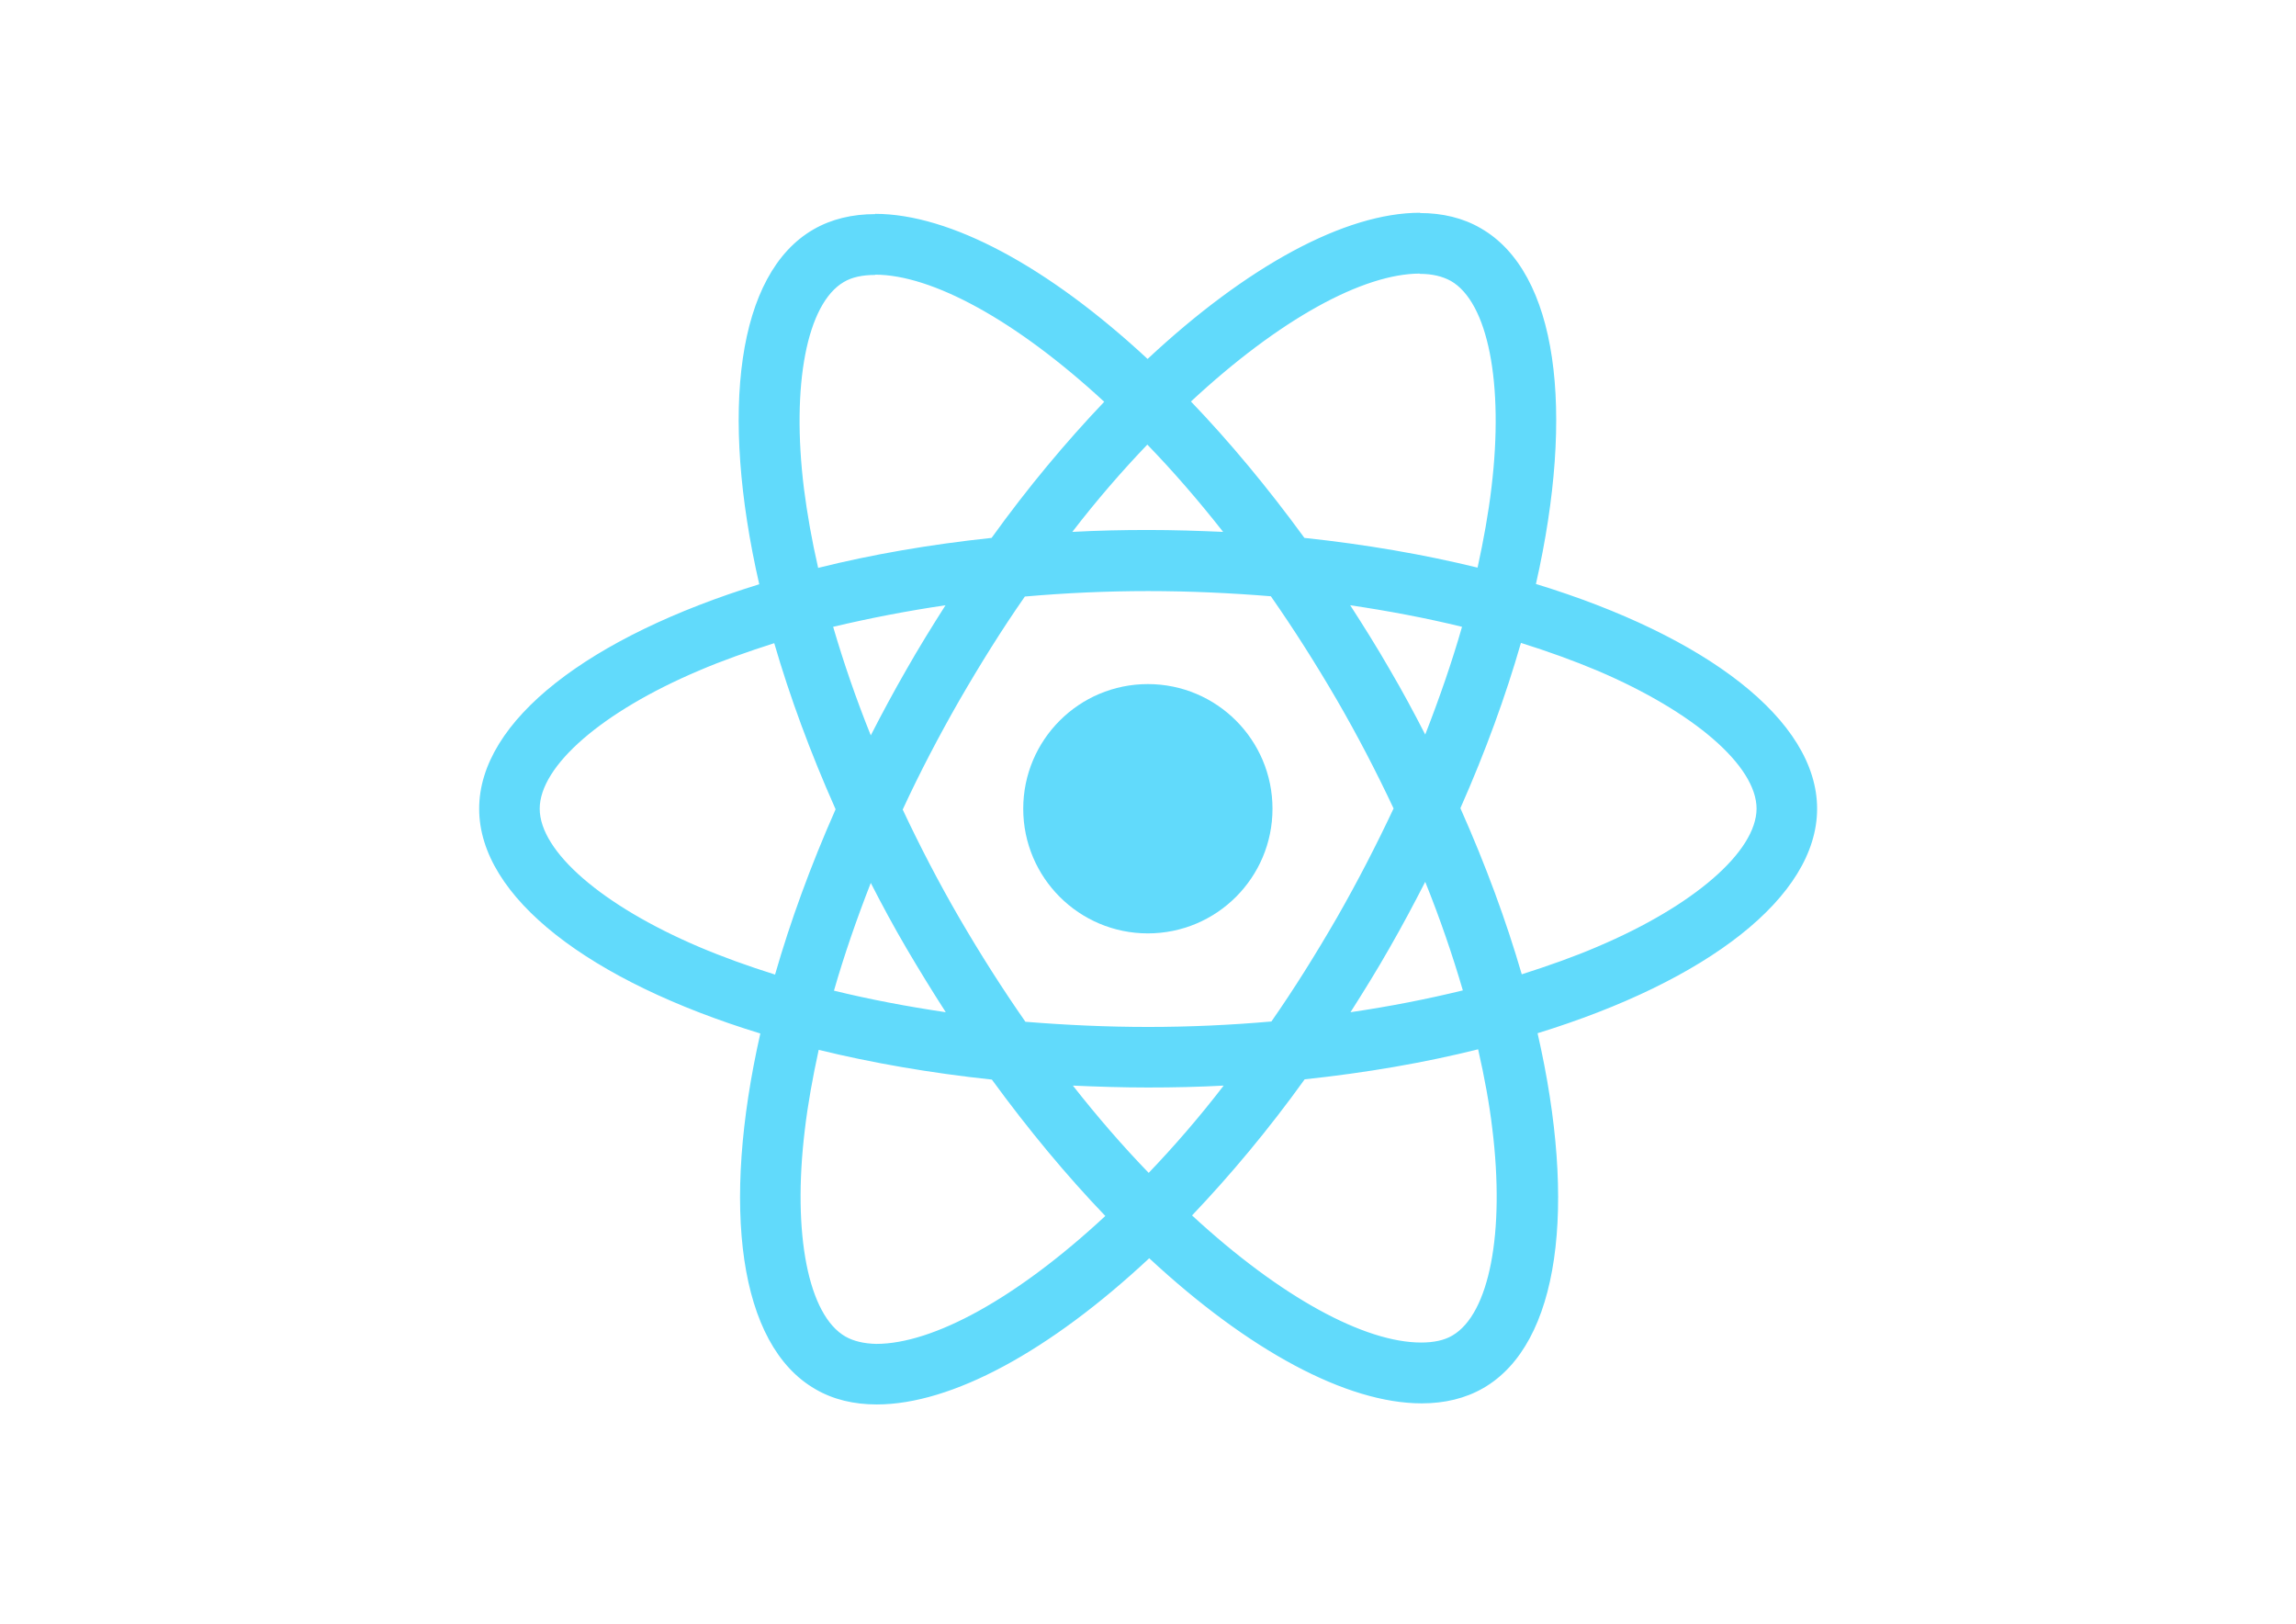
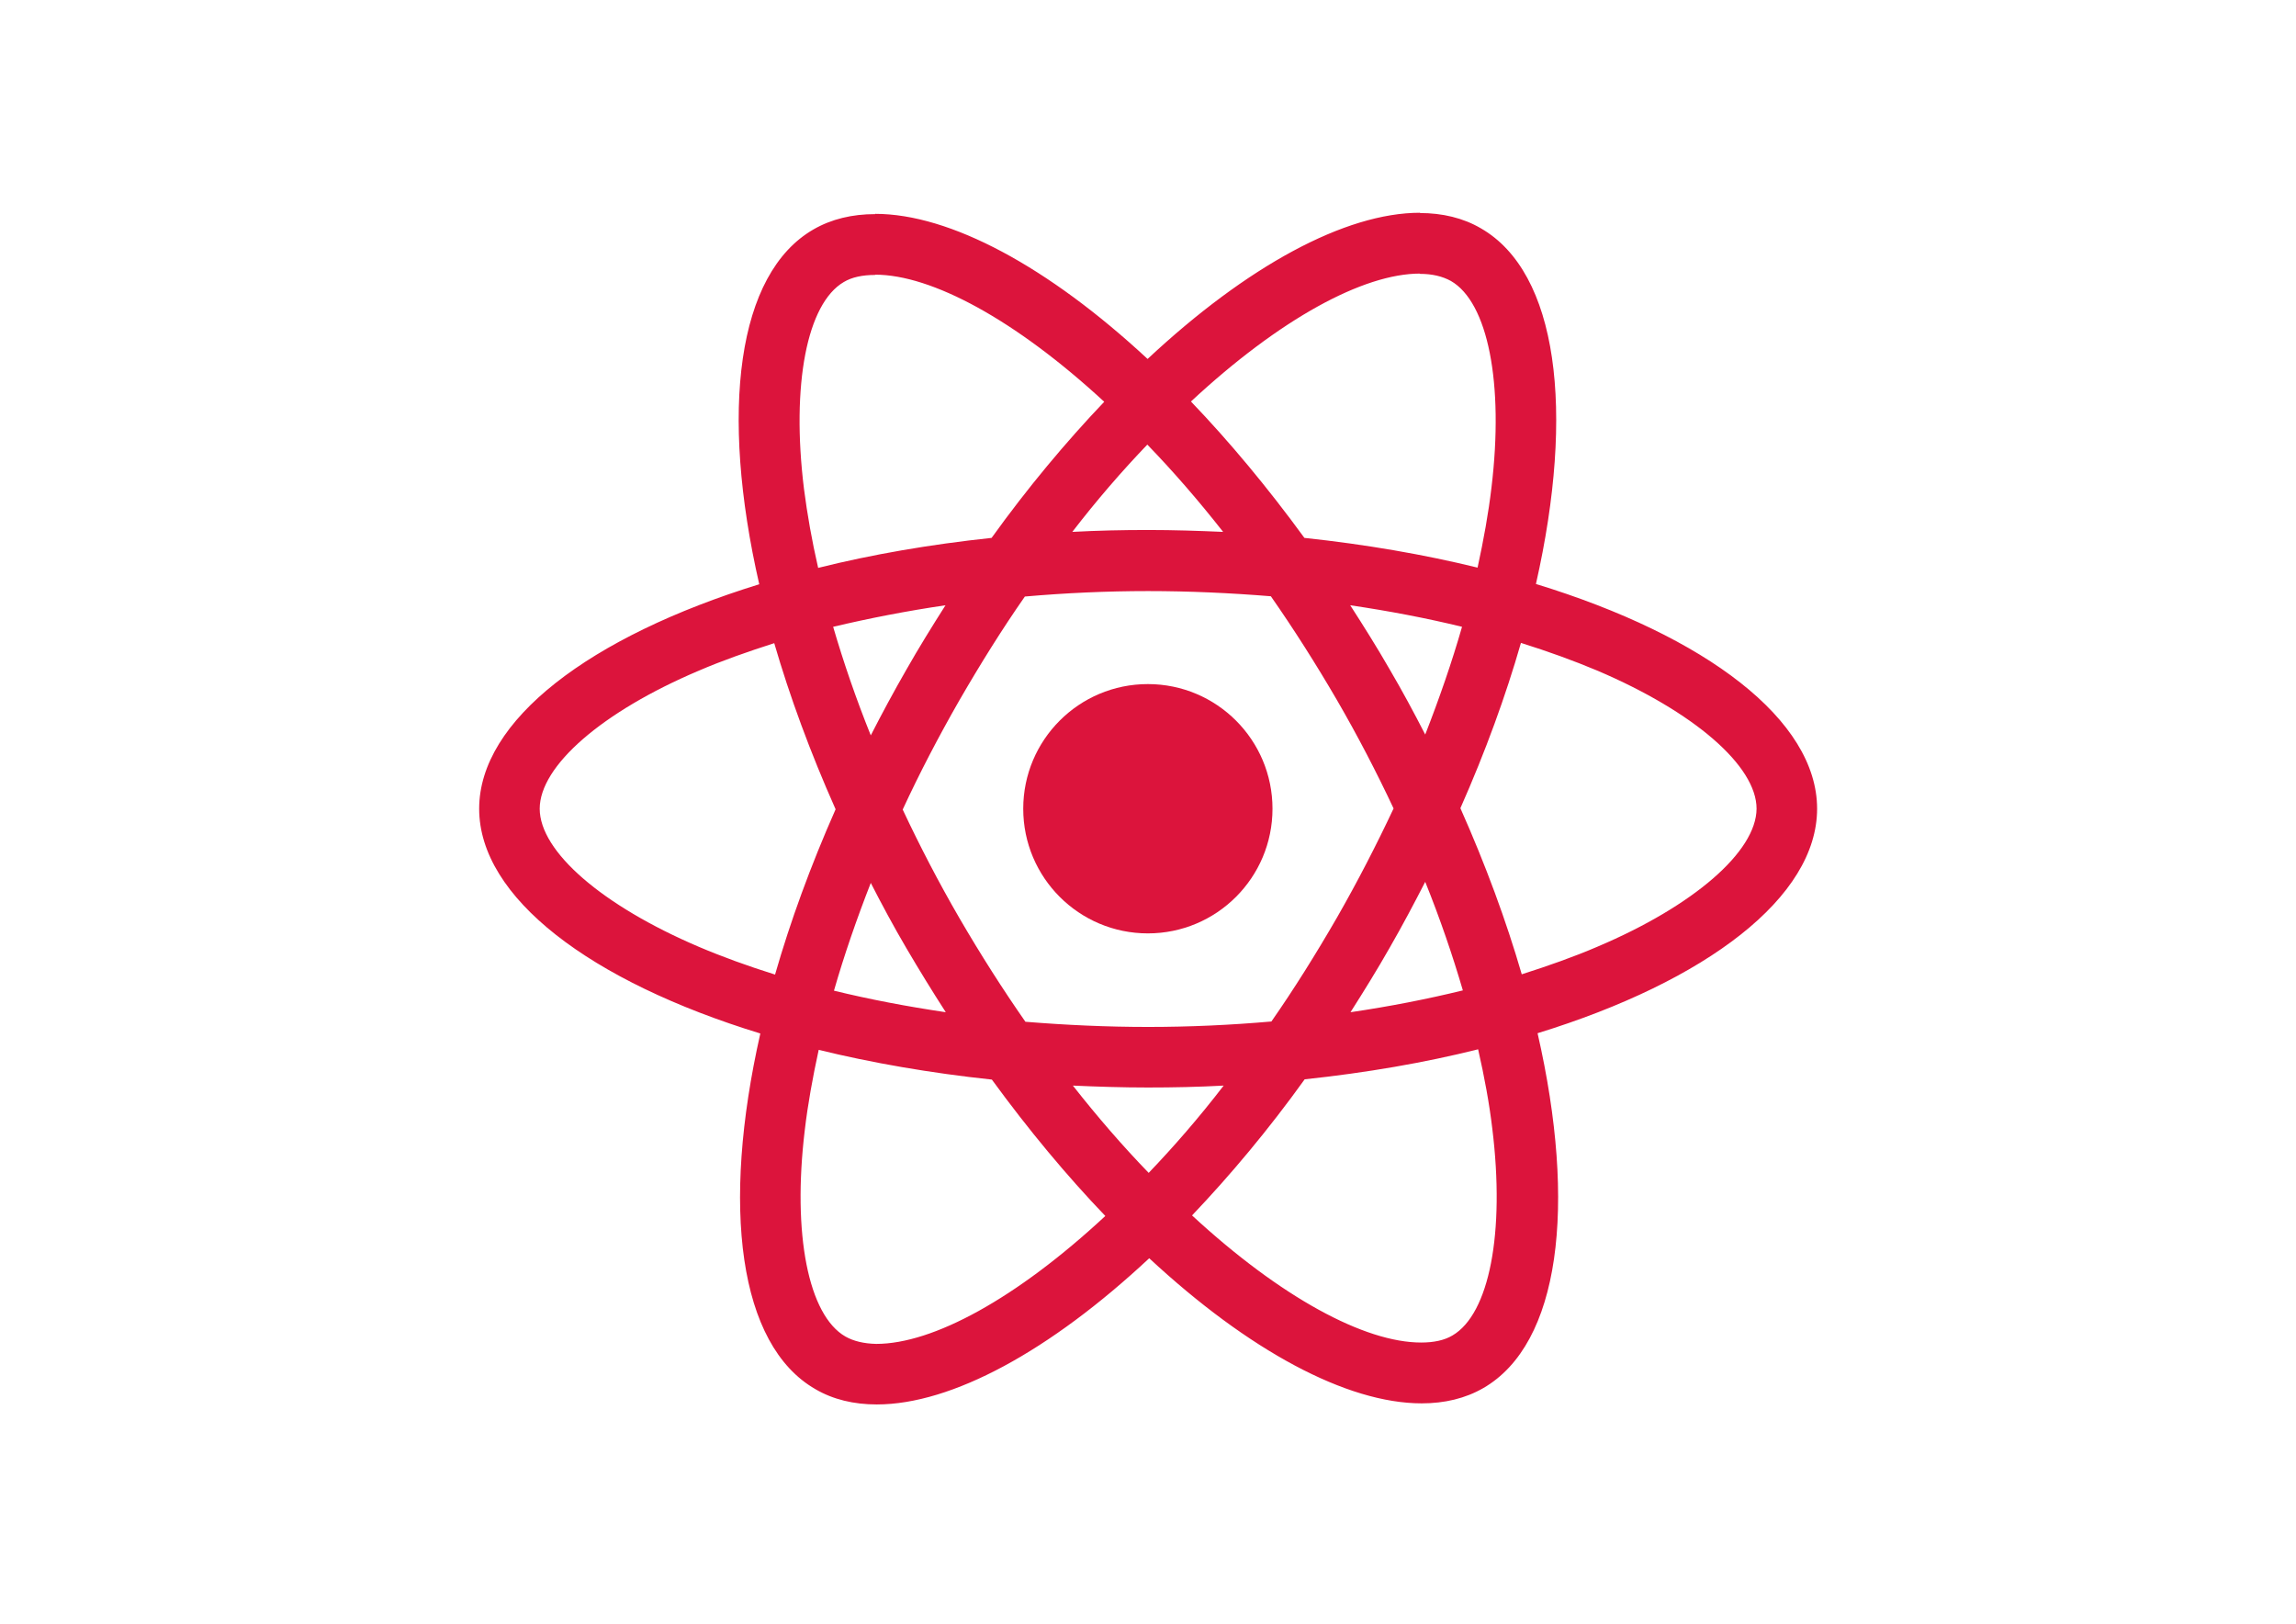
<svg xmlns="http://www.w3.org/2000/svg" viewBox="0 0 841.9 595.3">
-   <g fill="#61DAFB">
+   <g fill="crimson">
    <path d="M666.3 296.5c0-32.5-40.7-63.3-103.1-82.4 14.4-63.6 8-114.2-20.2-130.4-6.5-3.8-14.1-5.6-22.4-5.6v22.3c4.6 0 8.3.9 11.4 2.6 13.6 7.8 19.5 37.5 14.9 75.7-1.1 9.4-2.9 19.3-5.1 29.4-19.6-4.8-41-8.5-63.5-10.9-13.5-18.5-27.5-35.3-41.6-50 32.6-30.3 63.2-46.9 84-46.9V78c-27.5 0-63.5 19.6-99.9 53.6-36.4-33.8-72.4-53.2-99.9-53.2v22.3c20.7 0 51.4 16.5 84 46.6-14 14.7-28 31.4-41.3 49.9-22.6 2.4-44 6.1-63.6 11-2.3-10-4-19.7-5.2-29-4.7-38.2 1.1-67.9 14.6-75.8 3-1.8 6.9-2.6 11.5-2.6V78.5c-8.4 0-16 1.8-22.6 5.6-28.1 16.2-34.4 66.7-19.9 130.1-62.2 19.2-102.7 49.9-102.7 82.3 0 32.5 40.7 63.3 103.1 82.4-14.4 63.6-8 114.2 20.2 130.4 6.5 3.8 14.1 5.6 22.5 5.6 27.5 0 63.5-19.6 99.9-53.6 36.4 33.8 72.4 53.2 99.9 53.2 8.4 0 16-1.8 22.6-5.6 28.1-16.2 34.4-66.7 19.9-130.1 62-19.1 102.5-49.9 102.5-82.3zm-130.2-66.7c-3.7 12.9-8.3 26.2-13.5 39.5-4.1-8-8.4-16-13.1-24-4.6-8-9.5-15.8-14.4-23.4 14.2 2.1 27.9 4.7 41 7.9zm-45.8 106.5c-7.8 13.5-15.8 26.3-24.1 38.2-14.9 1.3-30 2-45.2 2-15.1 0-30.2-.7-45-1.9-8.3-11.9-16.4-24.6-24.2-38-7.6-13.1-14.5-26.4-20.8-39.8 6.2-13.4 13.2-26.8 20.7-39.9 7.8-13.5 15.8-26.3 24.1-38.2 14.9-1.3 30-2 45.2-2 15.1 0 30.2.7 45 1.9 8.3 11.9 16.4 24.6 24.2 38 7.6 13.1 14.5 26.4 20.8 39.8-6.3 13.4-13.2 26.8-20.7 39.9zm32.3-13c5.4 13.4 10 26.8 13.8 39.8-13.1 3.2-26.9 5.9-41.2 8 4.9-7.7 9.8-15.6 14.4-23.7 4.6-8 8.9-16.1 13-24.1zM421.2 430c-9.3-9.6-18.6-20.3-27.8-32 9 .4 18.2.7 27.5.7 9.4 0 18.7-.2 27.8-.7-9 11.7-18.3 22.4-27.5 32zm-74.4-58.9c-14.2-2.1-27.9-4.7-41-7.9 3.7-12.9 8.3-26.2 13.5-39.5 4.1 8 8.4 16 13.1 24 4.7 8 9.5 15.8 14.4 23.4zM420.7 163c9.3 9.6 18.6 20.3 27.8 32-9-.4-18.2-.7-27.5-.7-9.4 0-18.7.2-27.8.7 9-11.7 18.3-22.4 27.5-32zm-74 58.9c-4.9 7.7-9.8 15.6-14.4 23.7-4.6 8-8.9 16-13 24-5.4-13.4-10-26.8-13.8-39.8 13.1-3.1 26.9-5.8 41.2-7.9zm-90.5 125.2c-35.4-15.1-58.3-34.9-58.3-50.6 0-15.7 22.9-35.6 58.3-50.6 8.6-3.7 18-7 27.7-10.1 5.7 19.6 13.2 40 22.5 60.9-9.2 20.8-16.6 41.1-22.2 60.6-9.9-3.1-19.3-6.5-28-10.2zM310 490c-13.6-7.8-19.5-37.5-14.9-75.7 1.1-9.4 2.9-19.3 5.1-29.4 19.6 4.8 41 8.5 63.5 10.9 13.5 18.5 27.5 35.3 41.6 50-32.6 30.3-63.2 46.9-84 46.9-4.5-.1-8.3-1-11.3-2.7zm237.2-76.2c4.7 38.2-1.1 67.9-14.6 75.8-3 1.8-6.9 2.6-11.5 2.6-20.7 0-51.4-16.5-84-46.6 14-14.7 28-31.4 41.3-49.9 22.6-2.4 44-6.1 63.6-11 2.3 10.1 4.1 19.8 5.2 29.1zm38.5-66.7c-8.6 3.7-18 7-27.7 10.1-5.7-19.6-13.2-40-22.5-60.9 9.2-20.8 16.6-41.1 22.2-60.6 9.9 3.1 19.3 6.5 28.1 10.2 35.4 15.1 58.3 34.9 58.3 50.6-.1 15.7-23 35.6-58.4 50.6zM320.8 78.4z" />
    <circle cx="420.9" cy="296.5" r="45.7" />
    <path d="M520.5 78.1z" />
  </g>
</svg>
